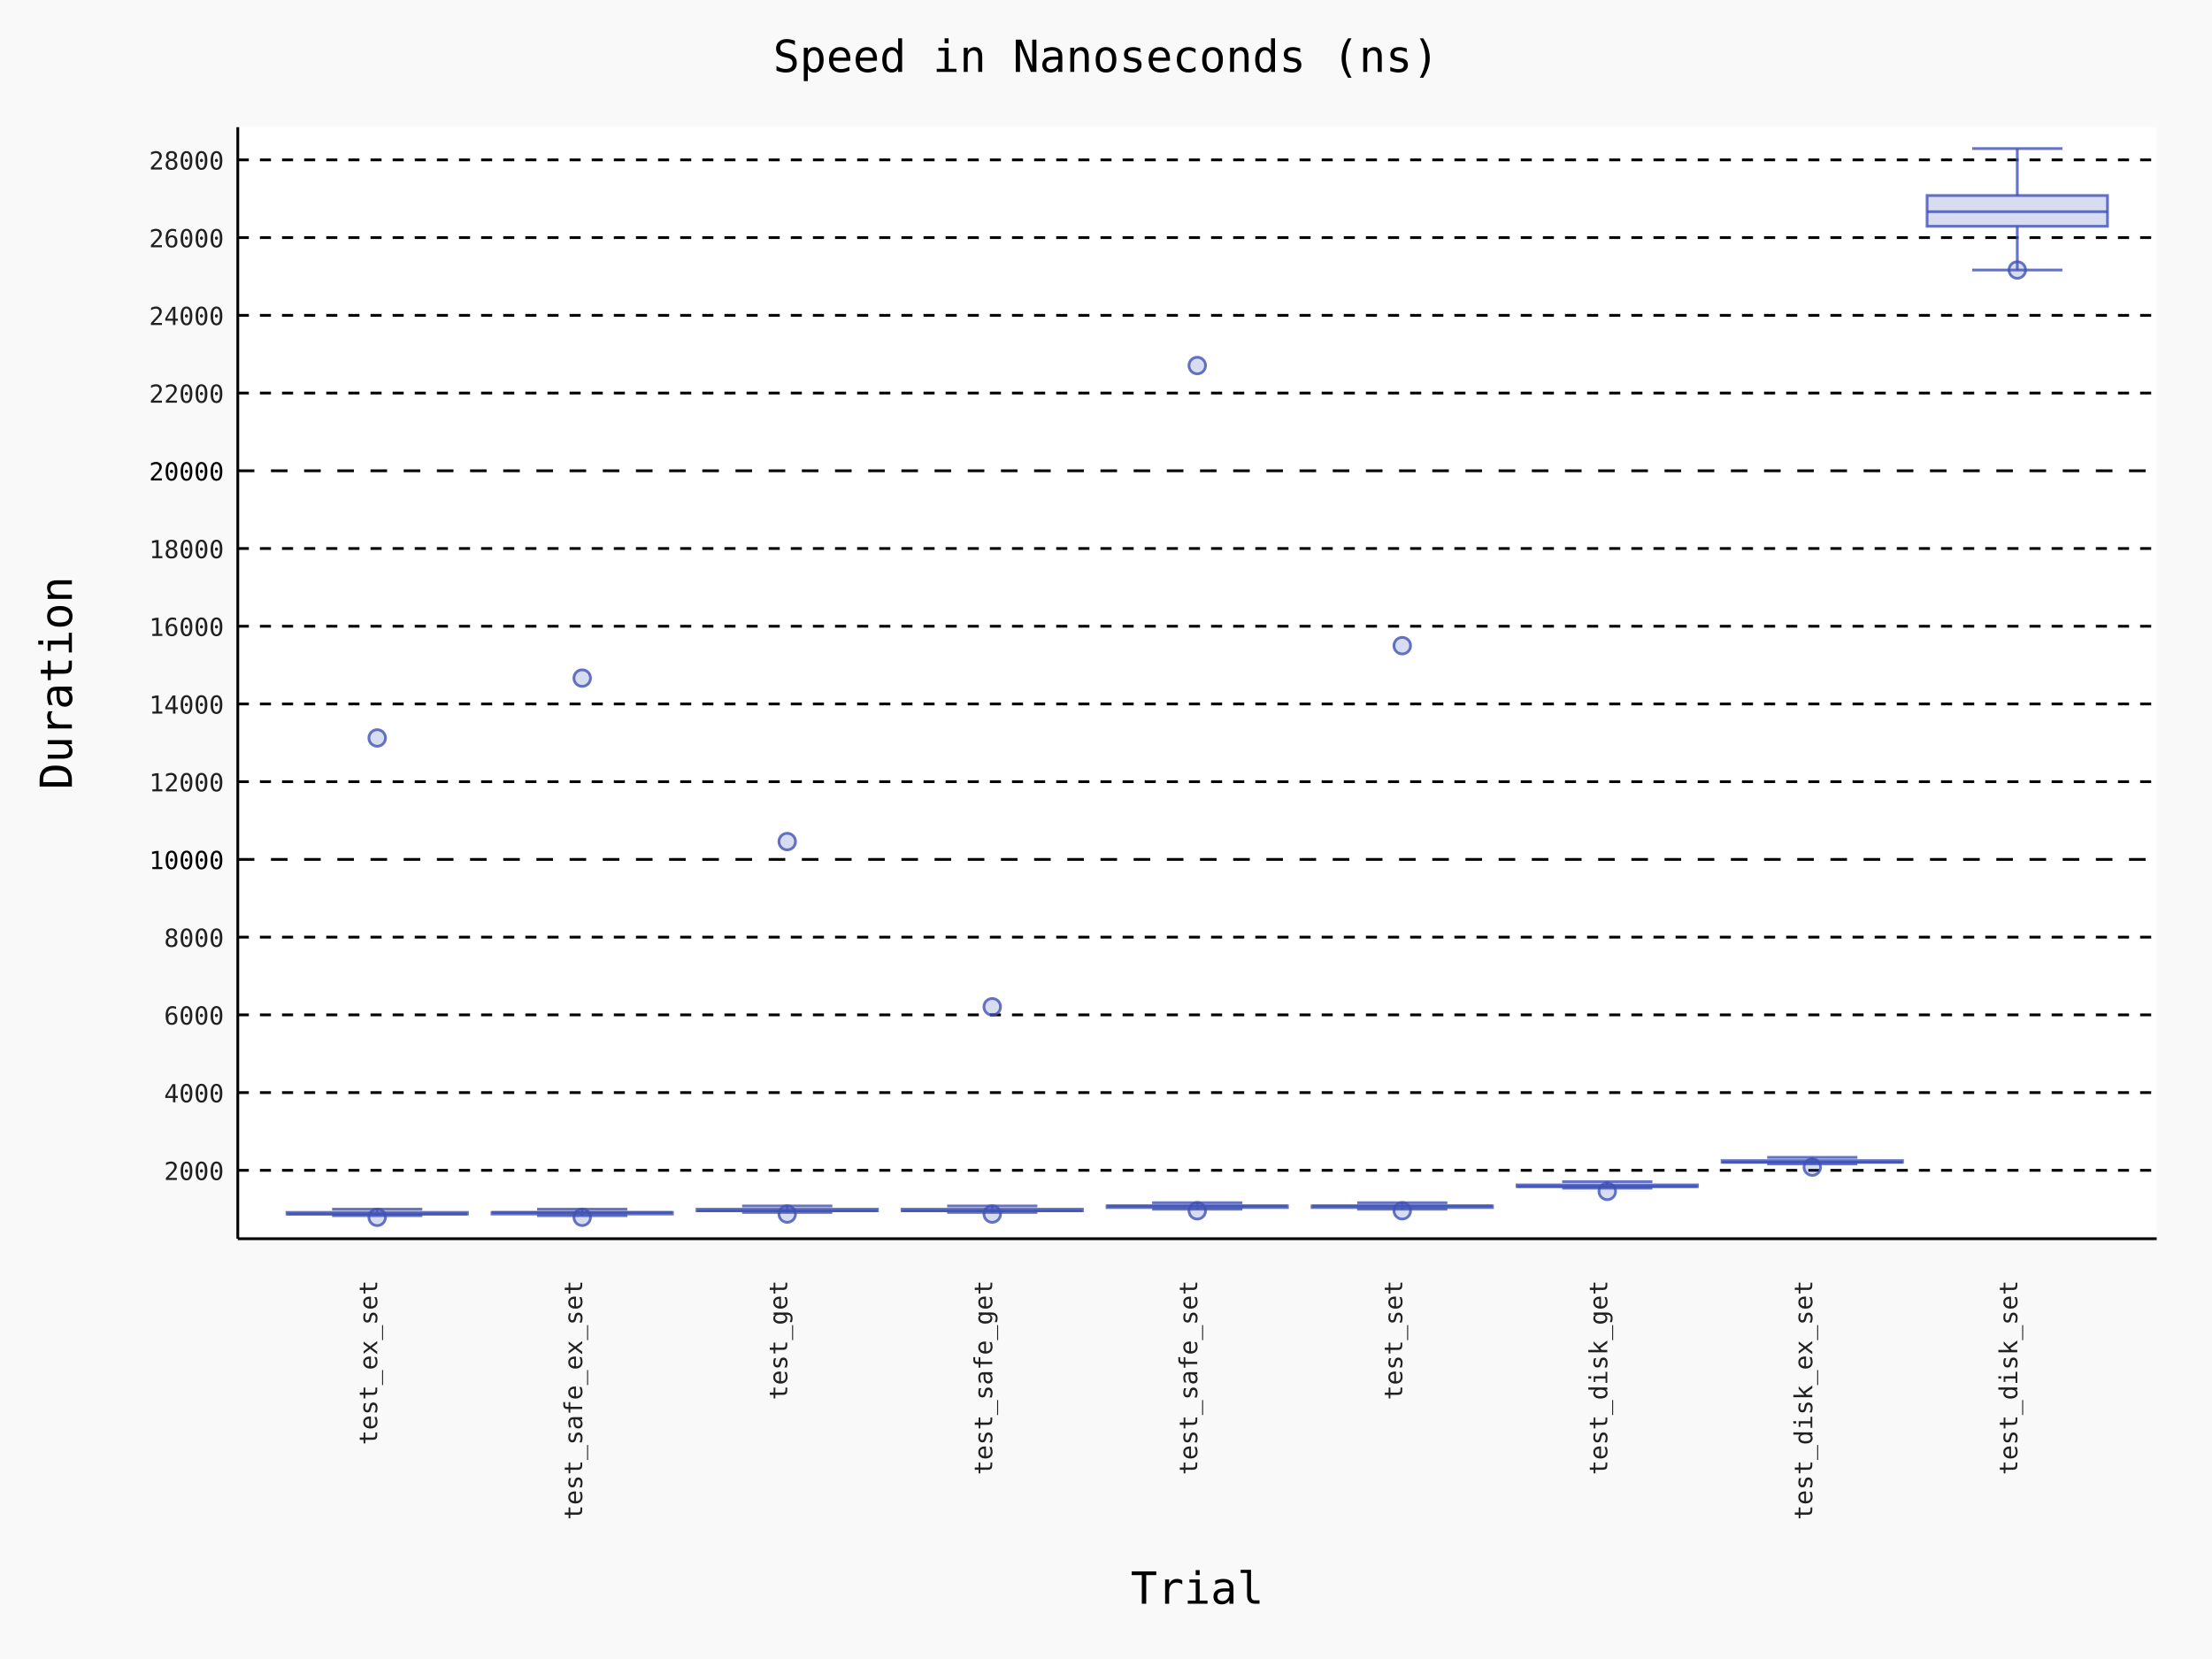
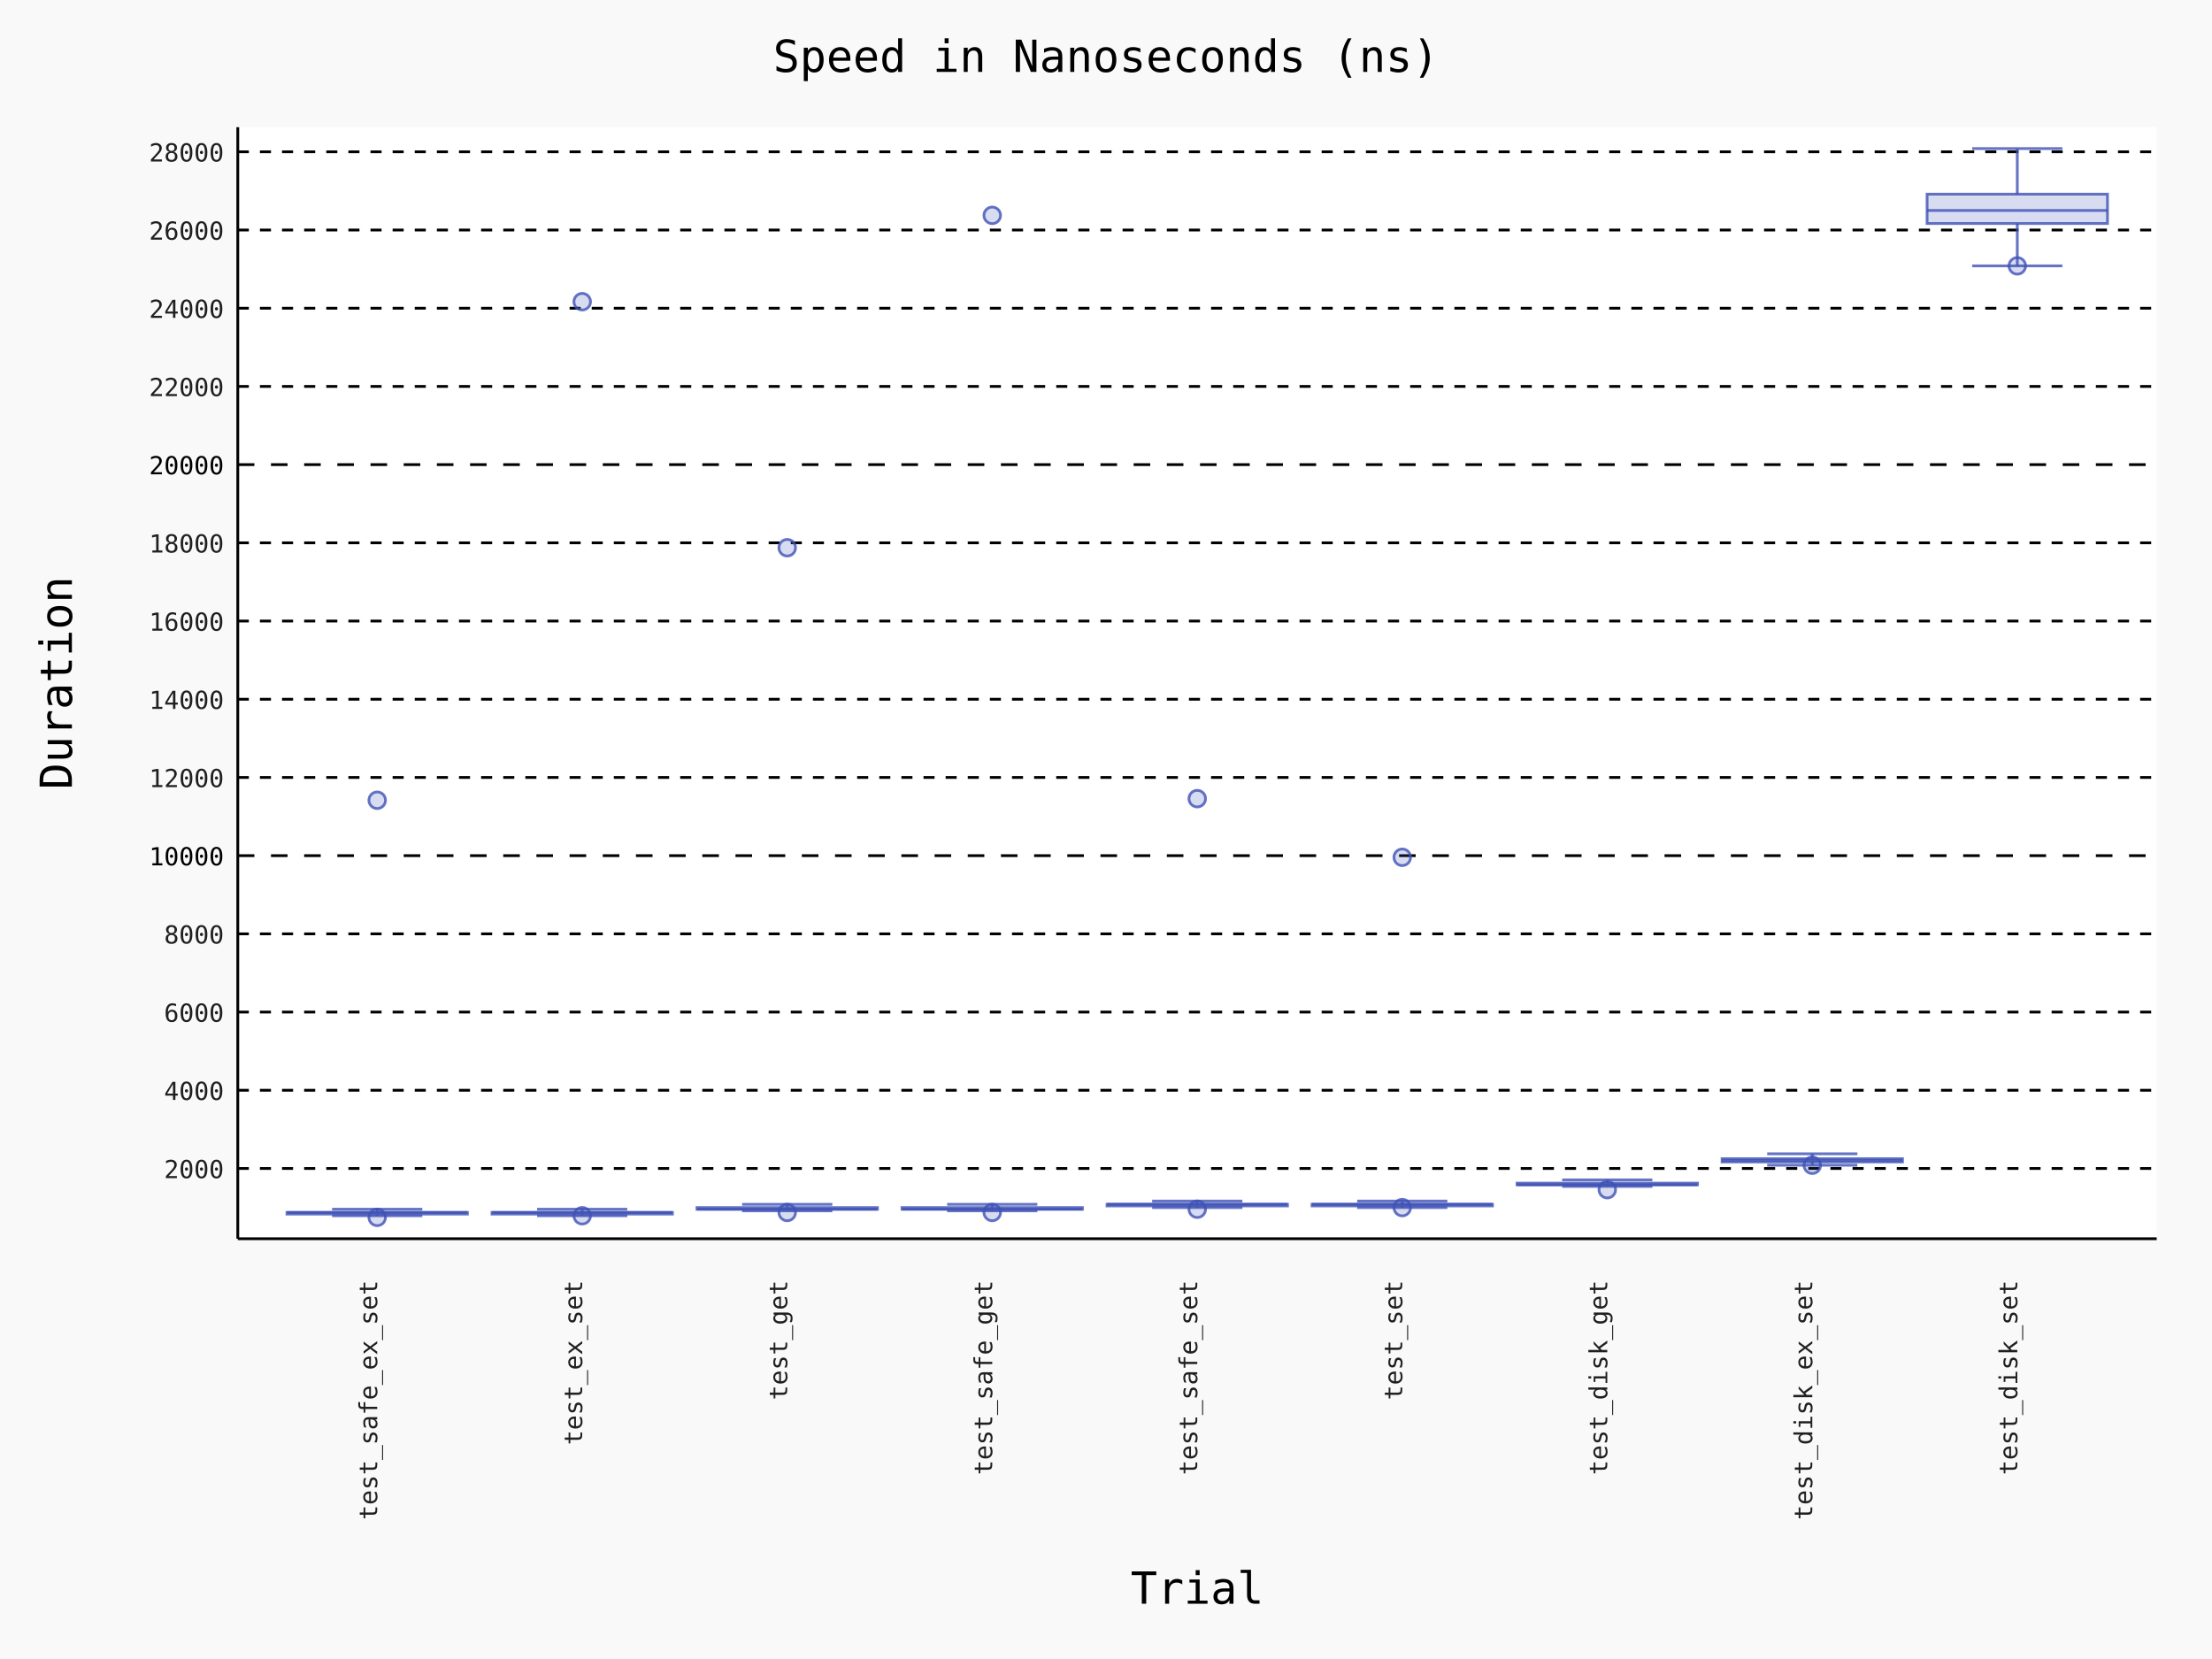
- <svg xmlns="http://www.w3.org/2000/svg" id="chart-0facbbf8-ad86-4695-8840-07f242c97074" class="pygal-chart" viewBox="0 0 800 600">
+ <svg xmlns="http://www.w3.org/2000/svg" id="chart-573228d1-e732-42e7-8672-ab7436dc65d6" class="pygal-chart" viewBox="0 0 800 600">
  <defs>
-     <style type="text/css">#chart-0facbbf8-ad86-4695-8840-07f242c97074{-webkit-user-select:none;-webkit-font-smoothing:antialiased;font-family:Consolas,"Deja Vu Sans Mono","Bitstream Vera Sans Mono","Courier New",monospace}#chart-0facbbf8-ad86-4695-8840-07f242c97074 .title{font-family:Consolas,"Deja Vu Sans Mono","Bitstream Vera Sans Mono","Courier New",monospace;font-size:16px}#chart-0facbbf8-ad86-4695-8840-07f242c97074 .legends .legend text{font-family:Consolas,"Deja Vu Sans Mono","Bitstream Vera Sans Mono","Courier New",monospace;font-size:14px}#chart-0facbbf8-ad86-4695-8840-07f242c97074 .axis text{font-family:Consolas,"Deja Vu Sans Mono","Bitstream Vera Sans Mono","Courier New",monospace;font-size:10px}#chart-0facbbf8-ad86-4695-8840-07f242c97074 .axis text.major{font-family:Consolas,"Deja Vu Sans Mono","Bitstream Vera Sans Mono","Courier New",monospace;font-size:10px}#chart-0facbbf8-ad86-4695-8840-07f242c97074 .text-overlay text.value{font-family:Consolas,"Deja Vu Sans Mono","Bitstream Vera Sans Mono","Courier New",monospace;font-size:16px}#chart-0facbbf8-ad86-4695-8840-07f242c97074 .text-overlay text.label{font-family:Consolas,"Deja Vu Sans Mono","Bitstream Vera Sans Mono","Courier New",monospace;font-size:10px}#chart-0facbbf8-ad86-4695-8840-07f242c97074 .tooltip{font-family:Consolas,"Deja Vu Sans Mono","Bitstream Vera Sans Mono","Courier New",monospace;font-size:14px}#chart-0facbbf8-ad86-4695-8840-07f242c97074 text.no_data{font-family:Consolas,"Deja Vu Sans Mono","Bitstream Vera Sans Mono","Courier New",monospace;font-size:64px}
- #chart-0facbbf8-ad86-4695-8840-07f242c97074{background-color:rgba(249,249,249,1)}#chart-0facbbf8-ad86-4695-8840-07f242c97074 path,#chart-0facbbf8-ad86-4695-8840-07f242c97074 line,#chart-0facbbf8-ad86-4695-8840-07f242c97074 rect,#chart-0facbbf8-ad86-4695-8840-07f242c97074 circle{-webkit-transition:150ms;-moz-transition:150ms;transition:150ms}#chart-0facbbf8-ad86-4695-8840-07f242c97074 .graph &gt; .background{fill:rgba(249,249,249,1)}#chart-0facbbf8-ad86-4695-8840-07f242c97074 .plot &gt; .background{fill:rgba(255,255,255,1)}#chart-0facbbf8-ad86-4695-8840-07f242c97074 .graph{fill:rgba(0,0,0,.87)}#chart-0facbbf8-ad86-4695-8840-07f242c97074 text.no_data{fill:rgba(0,0,0,1)}#chart-0facbbf8-ad86-4695-8840-07f242c97074 .title{fill:rgba(0,0,0,1)}#chart-0facbbf8-ad86-4695-8840-07f242c97074 .legends .legend text{fill:rgba(0,0,0,.87)}#chart-0facbbf8-ad86-4695-8840-07f242c97074 .legends .legend:hover text{fill:rgba(0,0,0,1)}#chart-0facbbf8-ad86-4695-8840-07f242c97074 .axis .line{stroke:rgba(0,0,0,1)}#chart-0facbbf8-ad86-4695-8840-07f242c97074 .axis .guide.line{stroke:rgba(0,0,0,.54)}#chart-0facbbf8-ad86-4695-8840-07f242c97074 .axis .major.line{stroke:rgba(0,0,0,.87)}#chart-0facbbf8-ad86-4695-8840-07f242c97074 .axis text.major{fill:rgba(0,0,0,1)}#chart-0facbbf8-ad86-4695-8840-07f242c97074 .axis.y .guides:hover .guide.line,#chart-0facbbf8-ad86-4695-8840-07f242c97074 .line-graph .axis.x .guides:hover .guide.line,#chart-0facbbf8-ad86-4695-8840-07f242c97074 .stackedline-graph .axis.x .guides:hover .guide.line,#chart-0facbbf8-ad86-4695-8840-07f242c97074 .xy-graph .axis.x .guides:hover .guide.line{stroke:rgba(0,0,0,1)}#chart-0facbbf8-ad86-4695-8840-07f242c97074 .axis .guides:hover text{fill:rgba(0,0,0,1)}#chart-0facbbf8-ad86-4695-8840-07f242c97074 .reactive{fill-opacity:.7;stroke-opacity:.8;stroke-width:1}#chart-0facbbf8-ad86-4695-8840-07f242c97074 .ci{stroke:rgba(0,0,0,.87)}#chart-0facbbf8-ad86-4695-8840-07f242c97074 .reactive.active,#chart-0facbbf8-ad86-4695-8840-07f242c97074 .active .reactive{fill-opacity:.8;stroke-opacity:.9;stroke-width:4}#chart-0facbbf8-ad86-4695-8840-07f242c97074 .ci .reactive.active{stroke-width:1.5}#chart-0facbbf8-ad86-4695-8840-07f242c97074 .series text{fill:rgba(0,0,0,1)}#chart-0facbbf8-ad86-4695-8840-07f242c97074 .tooltip rect{fill:rgba(255,255,255,1);stroke:rgba(0,0,0,1);-webkit-transition:opacity 150ms;-moz-transition:opacity 150ms;transition:opacity 150ms}#chart-0facbbf8-ad86-4695-8840-07f242c97074 .tooltip .label{fill:rgba(0,0,0,.87)}#chart-0facbbf8-ad86-4695-8840-07f242c97074 .tooltip .label{fill:rgba(0,0,0,.87)}#chart-0facbbf8-ad86-4695-8840-07f242c97074 .tooltip .legend{font-size:.8em;fill:rgba(0,0,0,.54)}#chart-0facbbf8-ad86-4695-8840-07f242c97074 .tooltip .x_label{font-size:.6em;fill:rgba(0,0,0,1)}#chart-0facbbf8-ad86-4695-8840-07f242c97074 .tooltip .xlink{font-size:.5em;text-decoration:underline}#chart-0facbbf8-ad86-4695-8840-07f242c97074 .tooltip .value{font-size:1.5em}#chart-0facbbf8-ad86-4695-8840-07f242c97074 .bound{font-size:.5em}#chart-0facbbf8-ad86-4695-8840-07f242c97074 .max-value{font-size:.75em;fill:rgba(0,0,0,.54)}#chart-0facbbf8-ad86-4695-8840-07f242c97074 .map-element{fill:rgba(255,255,255,1);stroke:rgba(0,0,0,.54) !important}#chart-0facbbf8-ad86-4695-8840-07f242c97074 .map-element .reactive{fill-opacity:inherit;stroke-opacity:inherit}#chart-0facbbf8-ad86-4695-8840-07f242c97074 .color-0,#chart-0facbbf8-ad86-4695-8840-07f242c97074 .color-0 a:visited{stroke:#3F51B5;fill:#3F51B5}#chart-0facbbf8-ad86-4695-8840-07f242c97074 .color-1,#chart-0facbbf8-ad86-4695-8840-07f242c97074 .color-1 a:visited{stroke:#3F51B5;fill:#3F51B5}#chart-0facbbf8-ad86-4695-8840-07f242c97074 .color-2,#chart-0facbbf8-ad86-4695-8840-07f242c97074 .color-2 a:visited{stroke:#3F51B5;fill:#3F51B5}#chart-0facbbf8-ad86-4695-8840-07f242c97074 .color-3,#chart-0facbbf8-ad86-4695-8840-07f242c97074 .color-3 a:visited{stroke:#3F51B5;fill:#3F51B5}#chart-0facbbf8-ad86-4695-8840-07f242c97074 .color-4,#chart-0facbbf8-ad86-4695-8840-07f242c97074 .color-4 a:visited{stroke:#3F51B5;fill:#3F51B5}#chart-0facbbf8-ad86-4695-8840-07f242c97074 .color-5,#chart-0facbbf8-ad86-4695-8840-07f242c97074 .color-5 a:visited{stroke:#3F51B5;fill:#3F51B5}#chart-0facbbf8-ad86-4695-8840-07f242c97074 .color-6,#chart-0facbbf8-ad86-4695-8840-07f242c97074 .color-6 a:visited{stroke:#3F51B5;fill:#3F51B5}#chart-0facbbf8-ad86-4695-8840-07f242c97074 .color-7,#chart-0facbbf8-ad86-4695-8840-07f242c97074 .color-7 a:visited{stroke:#3F51B5;fill:#3F51B5}#chart-0facbbf8-ad86-4695-8840-07f242c97074 .color-8,#chart-0facbbf8-ad86-4695-8840-07f242c97074 .color-8 a:visited{stroke:#3F51B5;fill:#3F51B5}#chart-0facbbf8-ad86-4695-8840-07f242c97074 .text-overlay .color-0 text{fill:black}#chart-0facbbf8-ad86-4695-8840-07f242c97074 .text-overlay .color-1 text{fill:black}#chart-0facbbf8-ad86-4695-8840-07f242c97074 .text-overlay .color-2 text{fill:black}#chart-0facbbf8-ad86-4695-8840-07f242c97074 .text-overlay .color-3 text{fill:black}#chart-0facbbf8-ad86-4695-8840-07f242c97074 .text-overlay .color-4 text{fill:black}#chart-0facbbf8-ad86-4695-8840-07f242c97074 .text-overlay .color-5 text{fill:black}#chart-0facbbf8-ad86-4695-8840-07f242c97074 .text-overlay .color-6 text{fill:black}#chart-0facbbf8-ad86-4695-8840-07f242c97074 .text-overlay .color-7 text{fill:black}#chart-0facbbf8-ad86-4695-8840-07f242c97074 .text-overlay .color-8 text{fill:black}
- #chart-0facbbf8-ad86-4695-8840-07f242c97074 text.no_data{text-anchor:middle}#chart-0facbbf8-ad86-4695-8840-07f242c97074 .guide.line{fill:none}#chart-0facbbf8-ad86-4695-8840-07f242c97074 .centered{text-anchor:middle}#chart-0facbbf8-ad86-4695-8840-07f242c97074 .title{text-anchor:middle}#chart-0facbbf8-ad86-4695-8840-07f242c97074 .legends .legend text{fill-opacity:1}#chart-0facbbf8-ad86-4695-8840-07f242c97074 .axis.x text{text-anchor:middle}#chart-0facbbf8-ad86-4695-8840-07f242c97074 .axis.x:not(.web) text[transform]{text-anchor:start}#chart-0facbbf8-ad86-4695-8840-07f242c97074 .axis.x:not(.web) text[transform].backwards{text-anchor:end}#chart-0facbbf8-ad86-4695-8840-07f242c97074 .axis.y text{text-anchor:end}#chart-0facbbf8-ad86-4695-8840-07f242c97074 .axis.y text[transform].backwards{text-anchor:start}#chart-0facbbf8-ad86-4695-8840-07f242c97074 .axis.y2 text{text-anchor:start}#chart-0facbbf8-ad86-4695-8840-07f242c97074 .axis.y2 text[transform].backwards{text-anchor:end}#chart-0facbbf8-ad86-4695-8840-07f242c97074 .axis .guide.line{stroke-dasharray:4,4;stroke:black}#chart-0facbbf8-ad86-4695-8840-07f242c97074 .axis .major.guide.line{stroke-dasharray:6,6;stroke:black}#chart-0facbbf8-ad86-4695-8840-07f242c97074 .horizontal .axis.y .guide.line,#chart-0facbbf8-ad86-4695-8840-07f242c97074 .horizontal .axis.y2 .guide.line,#chart-0facbbf8-ad86-4695-8840-07f242c97074 .vertical .axis.x .guide.line{opacity:0}#chart-0facbbf8-ad86-4695-8840-07f242c97074 .horizontal .axis.always_show .guide.line,#chart-0facbbf8-ad86-4695-8840-07f242c97074 .vertical .axis.always_show .guide.line{opacity:1 !important}#chart-0facbbf8-ad86-4695-8840-07f242c97074 .axis.y .guides:hover .guide.line,#chart-0facbbf8-ad86-4695-8840-07f242c97074 .axis.y2 .guides:hover .guide.line,#chart-0facbbf8-ad86-4695-8840-07f242c97074 .axis.x .guides:hover .guide.line{opacity:1}#chart-0facbbf8-ad86-4695-8840-07f242c97074 .axis .guides:hover text{opacity:1}#chart-0facbbf8-ad86-4695-8840-07f242c97074 .nofill{fill:none}#chart-0facbbf8-ad86-4695-8840-07f242c97074 .subtle-fill{fill-opacity:.2}#chart-0facbbf8-ad86-4695-8840-07f242c97074 .dot{stroke-width:1px;fill-opacity:1;stroke-opacity:1}#chart-0facbbf8-ad86-4695-8840-07f242c97074 .dot.active{stroke-width:5px}#chart-0facbbf8-ad86-4695-8840-07f242c97074 .dot.negative{fill:transparent}#chart-0facbbf8-ad86-4695-8840-07f242c97074 text,#chart-0facbbf8-ad86-4695-8840-07f242c97074 tspan{stroke:none !important}#chart-0facbbf8-ad86-4695-8840-07f242c97074 .series text.active{opacity:1}#chart-0facbbf8-ad86-4695-8840-07f242c97074 .tooltip rect{fill-opacity:.95;stroke-width:.5}#chart-0facbbf8-ad86-4695-8840-07f242c97074 .tooltip text{fill-opacity:1}#chart-0facbbf8-ad86-4695-8840-07f242c97074 .showable{visibility:hidden}#chart-0facbbf8-ad86-4695-8840-07f242c97074 .showable.shown{visibility:visible}#chart-0facbbf8-ad86-4695-8840-07f242c97074 .gauge-background{fill:rgba(229,229,229,1);stroke:none}#chart-0facbbf8-ad86-4695-8840-07f242c97074 .bg-lines{stroke:rgba(249,249,249,1);stroke-width:2px}
+     <style type="text/css">#chart-573228d1-e732-42e7-8672-ab7436dc65d6{-webkit-user-select:none;-webkit-font-smoothing:antialiased;font-family:Consolas,"Deja Vu Sans Mono","Bitstream Vera Sans Mono","Courier New",monospace}#chart-573228d1-e732-42e7-8672-ab7436dc65d6 .title{font-family:Consolas,"Deja Vu Sans Mono","Bitstream Vera Sans Mono","Courier New",monospace;font-size:16px}#chart-573228d1-e732-42e7-8672-ab7436dc65d6 .legends .legend text{font-family:Consolas,"Deja Vu Sans Mono","Bitstream Vera Sans Mono","Courier New",monospace;font-size:14px}#chart-573228d1-e732-42e7-8672-ab7436dc65d6 .axis text{font-family:Consolas,"Deja Vu Sans Mono","Bitstream Vera Sans Mono","Courier New",monospace;font-size:10px}#chart-573228d1-e732-42e7-8672-ab7436dc65d6 .axis text.major{font-family:Consolas,"Deja Vu Sans Mono","Bitstream Vera Sans Mono","Courier New",monospace;font-size:10px}#chart-573228d1-e732-42e7-8672-ab7436dc65d6 .text-overlay text.value{font-family:Consolas,"Deja Vu Sans Mono","Bitstream Vera Sans Mono","Courier New",monospace;font-size:16px}#chart-573228d1-e732-42e7-8672-ab7436dc65d6 .text-overlay text.label{font-family:Consolas,"Deja Vu Sans Mono","Bitstream Vera Sans Mono","Courier New",monospace;font-size:10px}#chart-573228d1-e732-42e7-8672-ab7436dc65d6 .tooltip{font-family:Consolas,"Deja Vu Sans Mono","Bitstream Vera Sans Mono","Courier New",monospace;font-size:14px}#chart-573228d1-e732-42e7-8672-ab7436dc65d6 text.no_data{font-family:Consolas,"Deja Vu Sans Mono","Bitstream Vera Sans Mono","Courier New",monospace;font-size:64px}
+ #chart-573228d1-e732-42e7-8672-ab7436dc65d6{background-color:rgba(249,249,249,1)}#chart-573228d1-e732-42e7-8672-ab7436dc65d6 path,#chart-573228d1-e732-42e7-8672-ab7436dc65d6 line,#chart-573228d1-e732-42e7-8672-ab7436dc65d6 rect,#chart-573228d1-e732-42e7-8672-ab7436dc65d6 circle{-webkit-transition:150ms;-moz-transition:150ms;transition:150ms}#chart-573228d1-e732-42e7-8672-ab7436dc65d6 .graph &gt; .background{fill:rgba(249,249,249,1)}#chart-573228d1-e732-42e7-8672-ab7436dc65d6 .plot &gt; .background{fill:rgba(255,255,255,1)}#chart-573228d1-e732-42e7-8672-ab7436dc65d6 .graph{fill:rgba(0,0,0,.87)}#chart-573228d1-e732-42e7-8672-ab7436dc65d6 text.no_data{fill:rgba(0,0,0,1)}#chart-573228d1-e732-42e7-8672-ab7436dc65d6 .title{fill:rgba(0,0,0,1)}#chart-573228d1-e732-42e7-8672-ab7436dc65d6 .legends .legend text{fill:rgba(0,0,0,.87)}#chart-573228d1-e732-42e7-8672-ab7436dc65d6 .legends .legend:hover text{fill:rgba(0,0,0,1)}#chart-573228d1-e732-42e7-8672-ab7436dc65d6 .axis .line{stroke:rgba(0,0,0,1)}#chart-573228d1-e732-42e7-8672-ab7436dc65d6 .axis .guide.line{stroke:rgba(0,0,0,.54)}#chart-573228d1-e732-42e7-8672-ab7436dc65d6 .axis .major.line{stroke:rgba(0,0,0,.87)}#chart-573228d1-e732-42e7-8672-ab7436dc65d6 .axis text.major{fill:rgba(0,0,0,1)}#chart-573228d1-e732-42e7-8672-ab7436dc65d6 .axis.y .guides:hover .guide.line,#chart-573228d1-e732-42e7-8672-ab7436dc65d6 .line-graph .axis.x .guides:hover .guide.line,#chart-573228d1-e732-42e7-8672-ab7436dc65d6 .stackedline-graph .axis.x .guides:hover .guide.line,#chart-573228d1-e732-42e7-8672-ab7436dc65d6 .xy-graph .axis.x .guides:hover .guide.line{stroke:rgba(0,0,0,1)}#chart-573228d1-e732-42e7-8672-ab7436dc65d6 .axis .guides:hover text{fill:rgba(0,0,0,1)}#chart-573228d1-e732-42e7-8672-ab7436dc65d6 .reactive{fill-opacity:.7;stroke-opacity:.8;stroke-width:1}#chart-573228d1-e732-42e7-8672-ab7436dc65d6 .ci{stroke:rgba(0,0,0,.87)}#chart-573228d1-e732-42e7-8672-ab7436dc65d6 .reactive.active,#chart-573228d1-e732-42e7-8672-ab7436dc65d6 .active .reactive{fill-opacity:.8;stroke-opacity:.9;stroke-width:4}#chart-573228d1-e732-42e7-8672-ab7436dc65d6 .ci .reactive.active{stroke-width:1.5}#chart-573228d1-e732-42e7-8672-ab7436dc65d6 .series text{fill:rgba(0,0,0,1)}#chart-573228d1-e732-42e7-8672-ab7436dc65d6 .tooltip rect{fill:rgba(255,255,255,1);stroke:rgba(0,0,0,1);-webkit-transition:opacity 150ms;-moz-transition:opacity 150ms;transition:opacity 150ms}#chart-573228d1-e732-42e7-8672-ab7436dc65d6 .tooltip .label{fill:rgba(0,0,0,.87)}#chart-573228d1-e732-42e7-8672-ab7436dc65d6 .tooltip .label{fill:rgba(0,0,0,.87)}#chart-573228d1-e732-42e7-8672-ab7436dc65d6 .tooltip .legend{font-size:.8em;fill:rgba(0,0,0,.54)}#chart-573228d1-e732-42e7-8672-ab7436dc65d6 .tooltip .x_label{font-size:.6em;fill:rgba(0,0,0,1)}#chart-573228d1-e732-42e7-8672-ab7436dc65d6 .tooltip .xlink{font-size:.5em;text-decoration:underline}#chart-573228d1-e732-42e7-8672-ab7436dc65d6 .tooltip .value{font-size:1.5em}#chart-573228d1-e732-42e7-8672-ab7436dc65d6 .bound{font-size:.5em}#chart-573228d1-e732-42e7-8672-ab7436dc65d6 .max-value{font-size:.75em;fill:rgba(0,0,0,.54)}#chart-573228d1-e732-42e7-8672-ab7436dc65d6 .map-element{fill:rgba(255,255,255,1);stroke:rgba(0,0,0,.54) !important}#chart-573228d1-e732-42e7-8672-ab7436dc65d6 .map-element .reactive{fill-opacity:inherit;stroke-opacity:inherit}#chart-573228d1-e732-42e7-8672-ab7436dc65d6 .color-0,#chart-573228d1-e732-42e7-8672-ab7436dc65d6 .color-0 a:visited{stroke:#3F51B5;fill:#3F51B5}#chart-573228d1-e732-42e7-8672-ab7436dc65d6 .color-1,#chart-573228d1-e732-42e7-8672-ab7436dc65d6 .color-1 a:visited{stroke:#3F51B5;fill:#3F51B5}#chart-573228d1-e732-42e7-8672-ab7436dc65d6 .color-2,#chart-573228d1-e732-42e7-8672-ab7436dc65d6 .color-2 a:visited{stroke:#3F51B5;fill:#3F51B5}#chart-573228d1-e732-42e7-8672-ab7436dc65d6 .color-3,#chart-573228d1-e732-42e7-8672-ab7436dc65d6 .color-3 a:visited{stroke:#3F51B5;fill:#3F51B5}#chart-573228d1-e732-42e7-8672-ab7436dc65d6 .color-4,#chart-573228d1-e732-42e7-8672-ab7436dc65d6 .color-4 a:visited{stroke:#3F51B5;fill:#3F51B5}#chart-573228d1-e732-42e7-8672-ab7436dc65d6 .color-5,#chart-573228d1-e732-42e7-8672-ab7436dc65d6 .color-5 a:visited{stroke:#3F51B5;fill:#3F51B5}#chart-573228d1-e732-42e7-8672-ab7436dc65d6 .color-6,#chart-573228d1-e732-42e7-8672-ab7436dc65d6 .color-6 a:visited{stroke:#3F51B5;fill:#3F51B5}#chart-573228d1-e732-42e7-8672-ab7436dc65d6 .color-7,#chart-573228d1-e732-42e7-8672-ab7436dc65d6 .color-7 a:visited{stroke:#3F51B5;fill:#3F51B5}#chart-573228d1-e732-42e7-8672-ab7436dc65d6 .color-8,#chart-573228d1-e732-42e7-8672-ab7436dc65d6 .color-8 a:visited{stroke:#3F51B5;fill:#3F51B5}#chart-573228d1-e732-42e7-8672-ab7436dc65d6 .text-overlay .color-0 text{fill:black}#chart-573228d1-e732-42e7-8672-ab7436dc65d6 .text-overlay .color-1 text{fill:black}#chart-573228d1-e732-42e7-8672-ab7436dc65d6 .text-overlay .color-2 text{fill:black}#chart-573228d1-e732-42e7-8672-ab7436dc65d6 .text-overlay .color-3 text{fill:black}#chart-573228d1-e732-42e7-8672-ab7436dc65d6 .text-overlay .color-4 text{fill:black}#chart-573228d1-e732-42e7-8672-ab7436dc65d6 .text-overlay .color-5 text{fill:black}#chart-573228d1-e732-42e7-8672-ab7436dc65d6 .text-overlay .color-6 text{fill:black}#chart-573228d1-e732-42e7-8672-ab7436dc65d6 .text-overlay .color-7 text{fill:black}#chart-573228d1-e732-42e7-8672-ab7436dc65d6 .text-overlay .color-8 text{fill:black}
+ #chart-573228d1-e732-42e7-8672-ab7436dc65d6 text.no_data{text-anchor:middle}#chart-573228d1-e732-42e7-8672-ab7436dc65d6 .guide.line{fill:none}#chart-573228d1-e732-42e7-8672-ab7436dc65d6 .centered{text-anchor:middle}#chart-573228d1-e732-42e7-8672-ab7436dc65d6 .title{text-anchor:middle}#chart-573228d1-e732-42e7-8672-ab7436dc65d6 .legends .legend text{fill-opacity:1}#chart-573228d1-e732-42e7-8672-ab7436dc65d6 .axis.x text{text-anchor:middle}#chart-573228d1-e732-42e7-8672-ab7436dc65d6 .axis.x:not(.web) text[transform]{text-anchor:start}#chart-573228d1-e732-42e7-8672-ab7436dc65d6 .axis.x:not(.web) text[transform].backwards{text-anchor:end}#chart-573228d1-e732-42e7-8672-ab7436dc65d6 .axis.y text{text-anchor:end}#chart-573228d1-e732-42e7-8672-ab7436dc65d6 .axis.y text[transform].backwards{text-anchor:start}#chart-573228d1-e732-42e7-8672-ab7436dc65d6 .axis.y2 text{text-anchor:start}#chart-573228d1-e732-42e7-8672-ab7436dc65d6 .axis.y2 text[transform].backwards{text-anchor:end}#chart-573228d1-e732-42e7-8672-ab7436dc65d6 .axis .guide.line{stroke-dasharray:4,4;stroke:black}#chart-573228d1-e732-42e7-8672-ab7436dc65d6 .axis .major.guide.line{stroke-dasharray:6,6;stroke:black}#chart-573228d1-e732-42e7-8672-ab7436dc65d6 .horizontal .axis.y .guide.line,#chart-573228d1-e732-42e7-8672-ab7436dc65d6 .horizontal .axis.y2 .guide.line,#chart-573228d1-e732-42e7-8672-ab7436dc65d6 .vertical .axis.x .guide.line{opacity:0}#chart-573228d1-e732-42e7-8672-ab7436dc65d6 .horizontal .axis.always_show .guide.line,#chart-573228d1-e732-42e7-8672-ab7436dc65d6 .vertical .axis.always_show .guide.line{opacity:1 !important}#chart-573228d1-e732-42e7-8672-ab7436dc65d6 .axis.y .guides:hover .guide.line,#chart-573228d1-e732-42e7-8672-ab7436dc65d6 .axis.y2 .guides:hover .guide.line,#chart-573228d1-e732-42e7-8672-ab7436dc65d6 .axis.x .guides:hover .guide.line{opacity:1}#chart-573228d1-e732-42e7-8672-ab7436dc65d6 .axis .guides:hover text{opacity:1}#chart-573228d1-e732-42e7-8672-ab7436dc65d6 .nofill{fill:none}#chart-573228d1-e732-42e7-8672-ab7436dc65d6 .subtle-fill{fill-opacity:.2}#chart-573228d1-e732-42e7-8672-ab7436dc65d6 .dot{stroke-width:1px;fill-opacity:1;stroke-opacity:1}#chart-573228d1-e732-42e7-8672-ab7436dc65d6 .dot.active{stroke-width:5px}#chart-573228d1-e732-42e7-8672-ab7436dc65d6 .dot.negative{fill:transparent}#chart-573228d1-e732-42e7-8672-ab7436dc65d6 text,#chart-573228d1-e732-42e7-8672-ab7436dc65d6 tspan{stroke:none !important}#chart-573228d1-e732-42e7-8672-ab7436dc65d6 .series text.active{opacity:1}#chart-573228d1-e732-42e7-8672-ab7436dc65d6 .tooltip rect{fill-opacity:.95;stroke-width:.5}#chart-573228d1-e732-42e7-8672-ab7436dc65d6 .tooltip text{fill-opacity:1}#chart-573228d1-e732-42e7-8672-ab7436dc65d6 .showable{visibility:hidden}#chart-573228d1-e732-42e7-8672-ab7436dc65d6 .showable.shown{visibility:visible}#chart-573228d1-e732-42e7-8672-ab7436dc65d6 .gauge-background{fill:rgba(229,229,229,1);stroke:none}#chart-573228d1-e732-42e7-8672-ab7436dc65d6 .bg-lines{stroke:rgba(249,249,249,1);stroke-width:2px}
.tooltip .value{font-size:1em !important}.axis text{font-size:9px !important}</style>
  </defs>
  <g class="graph custombox-graph vertical">
    <rect x="0" y="0" width="800" height="600" class="background" />
    <g transform="translate(86, 46)" class="plot">
      <rect x="0" y="0" width="694.0" height="402.0" class="background" />
      <g class="axis y always_show">
        <path d="M0 402 h694" class="line" />
        <g class="guides">
-           <path d="M0 377.262 h694" class="guide line" />
-           <text x="-5" y="380.762" class="">2000</text>
-         </g>
-         <g class="guides">
-           <path d="M0 349.151 h694" class="guide line" />
-           <text x="-5" y="352.651" class="">4000</text>
-         </g>
-         <g class="guides">
-           <path d="M0 321.04 h694" class="guide line" />
-           <text x="-5" y="324.54" class="">6000</text>
-         </g>
-         <g class="guides">
-           <path d="M0 292.93 h694" class="guide line" />
-           <text x="-5" y="296.43" class="">8000</text>
-         </g>
-         <g class="guides">
-           <path d="M0 264.819 h694" class="major guide line" />
-           <text x="-5" y="268.319" class="major">10000</text>
-         </g>
-         <g class="guides">
-           <path d="M0 236.708 h694" class="guide line" />
-           <text x="-5" y="240.208" class="">12000</text>
-         </g>
-         <g class="guides">
-           <path d="M0 208.597 h694" class="guide line" />
-           <text x="-5" y="212.097" class="">14000</text>
-         </g>
-         <g class="guides">
-           <path d="M0 180.486 h694" class="guide line" />
-           <text x="-5" y="183.986" class="">16000</text>
-         </g>
-         <g class="guides">
-           <path d="M0 152.375 h694" class="guide line" />
-           <text x="-5" y="155.875" class="">18000</text>
-         </g>
-         <g class="guides">
-           <path d="M0 124.264 h694" class="major guide line" />
-           <text x="-5" y="127.764" class="major">20000</text>
-         </g>
-         <g class="guides">
-           <path d="M0 96.153 h694" class="guide line" />
-           <text x="-5" y="99.653" class="">22000</text>
-         </g>
-         <g class="guides">
-           <path d="M0 68.043 h694" class="guide line" />
-           <text x="-5" y="71.543" class="">24000</text>
-         </g>
-         <g class="guides">
-           <path d="M0 39.932 h694" class="guide line" />
-           <text x="-5" y="43.432" class="">26000</text>
-         </g>
-         <g class="guides">
-           <path d="M0 11.821 h694" class="guide line" />
-           <text x="-5" y="15.321" class="">28000</text>
+           <path d="M0 376.592 h694" class="guide line" />
+           <text x="-5" y="380.092" class="">2000</text>
+         </g>
+         <g class="guides">
+           <path d="M0 348.308 h694" class="guide line" />
+           <text x="-5" y="351.808" class="">4000</text>
+         </g>
+         <g class="guides">
+           <path d="M0 320.025 h694" class="guide line" />
+           <text x="-5" y="323.525" class="">6000</text>
+         </g>
+         <g class="guides">
+           <path d="M0 291.741 h694" class="guide line" />
+           <text x="-5" y="295.241" class="">8000</text>
+         </g>
+         <g class="guides">
+           <path d="M0 263.457 h694" class="major guide line" />
+           <text x="-5" y="266.957" class="major">10000</text>
+         </g>
+         <g class="guides">
+           <path d="M0 235.174 h694" class="guide line" />
+           <text x="-5" y="238.674" class="">12000</text>
+         </g>
+         <g class="guides">
+           <path d="M0 206.89 h694" class="guide line" />
+           <text x="-5" y="210.39" class="">14000</text>
+         </g>
+         <g class="guides">
+           <path d="M0 178.606 h694" class="guide line" />
+           <text x="-5" y="182.106" class="">16000</text>
+         </g>
+         <g class="guides">
+           <path d="M0 150.323 h694" class="guide line" />
+           <text x="-5" y="153.823" class="">18000</text>
+         </g>
+         <g class="guides">
+           <path d="M0 122.039 h694" class="major guide line" />
+           <text x="-5" y="125.539" class="major">20000</text>
+         </g>
+         <g class="guides">
+           <path d="M0 93.755 h694" class="guide line" />
+           <text x="-5" y="97.255" class="">22000</text>
+         </g>
+         <g class="guides">
+           <path d="M0 65.472 h694" class="guide line" />
+           <text x="-5" y="68.972" class="">24000</text>
+         </g>
+         <g class="guides">
+           <path d="M0 37.188 h694" class="guide line" />
+           <text x="-5" y="40.688" class="">26000</text>
+         </g>
+         <g class="guides">
+           <path d="M0 8.905 h694" class="guide line" />
+           <text x="-5" y="12.405" class="">28000</text>
        </g>
      </g>
      <g class="axis x">
        <path d="M0 0 v402" class="line" />
        <g class="guides">
          <path d="M50.419 0 v402" class="guide line" />
-           <text x="50.419" y="417.0" class="backwards" transform="rotate(270 50.4188 417)">test_ex_set</text>
+           <text x="50.419" y="417.0" class="backwards" transform="rotate(270 50.4188 417)">test_safe_ex_set</text>
        </g>
        <g class="guides">
          <path d="M124.564 0 v402" class="guide line" />
-           <text x="124.564" y="417.0" class="backwards" transform="rotate(270 124.5641 417)">test_safe_ex_set</text>
+           <text x="124.564" y="417.0" class="backwards" transform="rotate(270 124.5641 417)">test_ex_set</text>
        </g>
        <g class="guides">
          <path d="M198.709 0 v402" class="guide line" />
          <text x="198.709" y="417.0" class="backwards" transform="rotate(270 198.7094 417)">test_get</text>
        </g>
        <g class="guides">
          <path d="M272.855 0 v402" class="guide line" />
          <text x="272.855" y="417.0" class="backwards" transform="rotate(270 272.8547 417)">test_safe_get</text>
        </g>
        <g class="guides">
          <path d="M347 0 v402" class="guide line" />
          <text x="347.0" y="417.0" class="backwards" transform="rotate(270 347 417)">test_safe_set</text>
        </g>
        <g class="guides">
          <path d="M421.145 0 v402" class="guide line" />
          <text x="421.145" y="417.0" class="backwards" transform="rotate(270 421.1453 417)">test_set</text>
        </g>
        <g class="guides">
          <path d="M495.291 0 v402" class="guide line" />
          <text x="495.291" y="417.0" class="backwards" transform="rotate(270 495.2906 417)">test_disk_get</text>
        </g>
        <g class="guides">
          <path d="M569.436 0 v402" class="guide line" />
          <text x="569.436" y="417.0" class="backwards" transform="rotate(270 569.4359 417)">test_disk_ex_set</text>
        </g>
        <g class="guides">
          <path d="M643.581 0 v402" class="guide line" />
          <text x="643.581" y="417.0" class="backwards" transform="rotate(270 643.5812 417)">test_disk_set</text>
        </g>
      </g>
      <g class="series serie-0 color-0">
        <g class="boxes">
          <g class="box">
-             <path stroke-width="3" d="M34.107 393.665 L66.731 393.665" class="reactive tooltip-trigger" />
-             <path stroke-width="3" d="M17.795 393.074 L83.043 393.074" class="reactive tooltip-trigger" />
-             <path stroke-width="3" d="M34.107 391.318 L66.731 391.318" class="reactive tooltip-trigger" />
-             <path stroke-width="2" d="M50.419 393.665 L50.419 393.075" class="reactive tooltip-trigger" />
-             <path stroke-width="2" d="M50.419 391.318 L50.419 392.484" class="reactive tooltip-trigger" />
-             <rect x="17.795" y="392.484" height="0.59" width="65.248" class="subtle-fill reactive tooltip-trigger" />
-             <circle cx="50.419" cy="394.255" r="3" class="subtle-fill reactive tooltip-trigger" />
-             <circle cx="50.419" cy="220.895" r="3" class="subtle-fill reactive tooltip-trigger" />
+             <path stroke-width="3" d="M34.107 393.689 L66.731 393.689" class="reactive tooltip-trigger" />
+             <path stroke-width="3" d="M17.795 392.502 L83.043 392.502" class="reactive tooltip-trigger" />
+             <path stroke-width="3" d="M34.107 391.328 L66.731 391.328" class="reactive tooltip-trigger" />
+             <path stroke-width="2" d="M50.419 393.689 L50.419 393.081" class="reactive tooltip-trigger" />
+             <path stroke-width="2" d="M50.419 391.328 L50.419 392.502" class="reactive tooltip-trigger" />
+             <rect x="17.795" y="392.502" height="0.58" width="65.248" class="subtle-fill reactive tooltip-trigger" />
+             <circle cx="50.419" cy="394.269" r="3" class="subtle-fill reactive tooltip-trigger" />
+             <circle cx="50.419" cy="243.418" r="3" class="subtle-fill reactive tooltip-trigger" />
          </g>
        </g>
      </g>
      <g class="series serie-1 color-1">
        <g class="boxes">
          <g class="box">
-             <path stroke-width="3" d="M108.252 393.665 L140.876 393.665" class="reactive tooltip-trigger" />
-             <path stroke-width="3" d="M91.94 392.498 L157.188 392.498" class="reactive tooltip-trigger" />
-             <path stroke-width="3" d="M108.252 391.318 L140.876 391.318" class="reactive tooltip-trigger" />
-             <path stroke-width="2" d="M124.564 393.665 L124.564 393.075" class="reactive tooltip-trigger" />
-             <path stroke-width="2" d="M124.564 391.318 L124.564 392.484" class="reactive tooltip-trigger" />
-             <rect x="91.94" y="392.484" height="0.59" width="65.248" class="subtle-fill reactive tooltip-trigger" />
-             <circle cx="124.564" cy="394.241" r="3" class="subtle-fill reactive tooltip-trigger" />
-             <circle cx="124.564" cy="199.236" r="3" class="subtle-fill reactive tooltip-trigger" />
+             <path stroke-width="3" d="M108.252 393.689 L140.876 393.689" class="reactive tooltip-trigger" />
+             <path stroke-width="3" d="M91.94 392.502 L157.188 392.502" class="reactive tooltip-trigger" />
+             <path stroke-width="3" d="M108.252 391.328 L140.876 391.328" class="reactive tooltip-trigger" />
+             <path stroke-width="2" d="M124.564 393.689 L124.564 393.081" class="reactive tooltip-trigger" />
+             <path stroke-width="2" d="M124.564 391.328 L124.564 392.502" class="reactive tooltip-trigger" />
+             <rect x="91.94" y="392.502" height="0.58" width="65.248" class="subtle-fill reactive tooltip-trigger" />
+             <circle cx="124.564" cy="393.689" r="3" class="subtle-fill reactive tooltip-trigger" />
+             <circle cx="124.564" cy="63.11" r="3" class="subtle-fill reactive tooltip-trigger" />
          </g>
        </g>
      </g>
      <g class="series serie-2 color-2">
        <g class="boxes">
          <g class="box">
-             <path stroke-width="3" d="M182.397 392.498 L215.021 392.498" class="reactive tooltip-trigger" />
-             <path stroke-width="3" d="M166.085 391.908 L231.333 391.908" class="reactive tooltip-trigger" />
-             <path stroke-width="3" d="M182.397 390.151 L215.021 390.151" class="reactive tooltip-trigger" />
-             <path stroke-width="2" d="M198.709 392.498 L198.709 391.908" class="reactive tooltip-trigger" />
-             <path stroke-width="2" d="M198.709 390.151 L198.709 391.318" class="reactive tooltip-trigger" />
-             <rect x="166.085" y="391.318" height="0.59" width="65.248" class="subtle-fill reactive tooltip-trigger" />
-             <circle cx="198.709" cy="393.075" r="3" class="subtle-fill reactive tooltip-trigger" />
-             <circle cx="198.709" cy="258.367" r="3" class="subtle-fill reactive tooltip-trigger" />
+             <path stroke-width="3" d="M182.397 391.922 L215.021 391.922" class="reactive tooltip-trigger" />
+             <path stroke-width="3" d="M166.085 391.328 L231.333 391.328" class="reactive tooltip-trigger" />
+             <path stroke-width="3" d="M182.397 389.56 L215.021 389.56" class="reactive tooltip-trigger" />
+             <path stroke-width="2" d="M198.709 391.922 L198.709 391.328" class="reactive tooltip-trigger" />
+             <path stroke-width="2" d="M198.709 389.56 L198.709 390.734" class="reactive tooltip-trigger" />
+             <rect x="166.085" y="390.734" height="0.594" width="65.248" class="subtle-fill reactive tooltip-trigger" />
+             <circle cx="198.709" cy="392.502" r="3" class="subtle-fill reactive tooltip-trigger" />
+             <circle cx="198.709" cy="152.091" r="3" class="subtle-fill reactive tooltip-trigger" />
          </g>
        </g>
      </g>
      <g class="series serie-3 color-3">
        <g class="boxes">
          <g class="box">
-             <path stroke-width="3" d="M256.543 392.498 L289.167 392.498" class="reactive tooltip-trigger" />
-             <path stroke-width="3" d="M240.231 391.908 L305.479 391.908" class="reactive tooltip-trigger" />
-             <path stroke-width="3" d="M256.543 390.151 L289.167 390.151" class="reactive tooltip-trigger" />
-             <path stroke-width="2" d="M272.855 392.498 L272.855 391.908" class="reactive tooltip-trigger" />
-             <path stroke-width="2" d="M272.855 390.151 L272.855 391.318" class="reactive tooltip-trigger" />
-             <rect x="240.231" y="391.318" height="0.59" width="65.248" class="subtle-fill reactive tooltip-trigger" />
-             <circle cx="272.855" cy="393.075" r="3" class="subtle-fill reactive tooltip-trigger" />
-             <circle cx="272.855" cy="318.117" r="3" class="subtle-fill reactive tooltip-trigger" />
+             <path stroke-width="3" d="M256.543 391.922 L289.167 391.922" class="reactive tooltip-trigger" />
+             <path stroke-width="3" d="M240.231 391.314 L305.479 391.314" class="reactive tooltip-trigger" />
+             <path stroke-width="3" d="M256.543 389.56 L289.167 389.56" class="reactive tooltip-trigger" />
+             <path stroke-width="2" d="M272.855 391.922 L272.855 391.328" class="reactive tooltip-trigger" />
+             <path stroke-width="2" d="M272.855 389.56 L272.855 390.734" class="reactive tooltip-trigger" />
+             <rect x="240.231" y="390.734" height="0.594" width="65.248" class="subtle-fill reactive tooltip-trigger" />
+             <circle cx="272.855" cy="392.502" r="3" class="subtle-fill reactive tooltip-trigger" />
+             <circle cx="272.855" cy="31.885" r="3" class="subtle-fill reactive tooltip-trigger" />
          </g>
        </g>
      </g>
      <g class="series serie-4 color-4">
        <g class="boxes">
          <g class="box">
-             <path stroke-width="3" d="M330.688 391.318 L363.312 391.318" class="reactive tooltip-trigger" />
-             <path stroke-width="3" d="M314.376 390.151 L379.624 390.151" class="reactive tooltip-trigger" />
-             <path stroke-width="3" d="M330.688 388.984 L363.312 388.984" class="reactive tooltip-trigger" />
-             <path stroke-width="2" d="M347 391.318 L347 390.727" class="reactive tooltip-trigger" />
-             <path stroke-width="2" d="M347 388.984 L347 390.137" class="reactive tooltip-trigger" />
-             <rect x="314.376" y="390.137" height="0.59" width="65.248" class="subtle-fill reactive tooltip-trigger" />
-             <circle cx="347.0" cy="391.894" r="3" class="subtle-fill reactive tooltip-trigger" />
-             <circle cx="347.0" cy="86.202" r="3" class="subtle-fill reactive tooltip-trigger" />
+             <path stroke-width="3" d="M330.688 390.734 L363.312 390.734" class="reactive tooltip-trigger" />
+             <path stroke-width="3" d="M314.376 389.56 L379.624 389.56" class="reactive tooltip-trigger" />
+             <path stroke-width="3" d="M330.688 388.386 L363.312 388.386" class="reactive tooltip-trigger" />
+             <path stroke-width="2" d="M347 390.734 L347 390.14" class="reactive tooltip-trigger" />
+             <path stroke-width="2" d="M347 388.386 L347 389.546" class="reactive tooltip-trigger" />
+             <rect x="314.376" y="389.546" height="0.594" width="65.248" class="subtle-fill reactive tooltip-trigger" />
+             <circle cx="347.0" cy="391.328" r="3" class="subtle-fill reactive tooltip-trigger" />
+             <circle cx="347.0" cy="242.839" r="3" class="subtle-fill reactive tooltip-trigger" />
          </g>
        </g>
      </g>
      <g class="series serie-5 color-5">
        <g class="boxes">
          <g class="box">
-             <path stroke-width="3" d="M404.833 391.318 L437.457 391.318" class="reactive tooltip-trigger" />
-             <path stroke-width="3" d="M388.521 390.151 L453.769 390.151" class="reactive tooltip-trigger" />
-             <path stroke-width="3" d="M404.833 388.984 L437.457 388.984" class="reactive tooltip-trigger" />
-             <path stroke-width="2" d="M421.145 391.318 L421.145 390.727" class="reactive tooltip-trigger" />
-             <path stroke-width="2" d="M421.145 388.984 L421.145 390.137" class="reactive tooltip-trigger" />
-             <rect x="388.521" y="390.137" height="0.59" width="65.248" class="subtle-fill reactive tooltip-trigger" />
-             <circle cx="421.145" cy="391.894" r="3" class="subtle-fill reactive tooltip-trigger" />
-             <circle cx="421.145" cy="187.514" r="3" class="subtle-fill reactive tooltip-trigger" />
+             <path stroke-width="3" d="M404.833 390.734 L437.457 390.734" class="reactive tooltip-trigger" />
+             <path stroke-width="3" d="M388.521 389.56 L453.769 389.56" class="reactive tooltip-trigger" />
+             <path stroke-width="3" d="M404.833 388.386 L437.457 388.386" class="reactive tooltip-trigger" />
+             <path stroke-width="2" d="M421.145 390.734 L421.145 390.14" class="reactive tooltip-trigger" />
+             <path stroke-width="2" d="M421.145 388.386 L421.145 389.546" class="reactive tooltip-trigger" />
+             <rect x="388.521" y="389.546" height="0.594" width="65.248" class="subtle-fill reactive tooltip-trigger" />
+             <circle cx="421.145" cy="390.734" r="3" class="subtle-fill reactive tooltip-trigger" />
+             <circle cx="421.145" cy="264.051" r="3" class="subtle-fill reactive tooltip-trigger" />
          </g>
        </g>
      </g>
      <g class="series serie-6 color-6">
        <g class="boxes">
          <g class="box">
-             <path stroke-width="3" d="M478.979 383.714 L511.603 383.714" class="reactive tooltip-trigger" />
-             <path stroke-width="3" d="M462.667 383.109 L527.915 383.109" class="reactive tooltip-trigger" />
-             <path stroke-width="3" d="M478.979 381.366 L511.603 381.366" class="reactive tooltip-trigger" />
-             <path stroke-width="2" d="M495.291 383.714 L495.291 383.123" class="reactive tooltip-trigger" />
-             <path stroke-width="2" d="M495.291 381.366 L495.291 382.533" class="reactive tooltip-trigger" />
-             <rect x="462.667" y="382.533" height="0.59" width="65.248" class="subtle-fill reactive tooltip-trigger" />
-             <circle cx="495.291" cy="384.88" r="3" class="subtle-fill reactive tooltip-trigger" />
-             <circle cx="495.291" cy="-62.56" r="3" class="subtle-fill reactive tooltip-trigger" />
+             <path stroke-width="3" d="M478.979 383.083 L511.603 383.083" class="reactive tooltip-trigger" />
+             <path stroke-width="3" d="M462.667 382.475 L527.915 382.475" class="reactive tooltip-trigger" />
+             <path stroke-width="3" d="M478.979 380.721 L511.603 380.721" class="reactive tooltip-trigger" />
+             <path stroke-width="2" d="M495.291 383.083 L495.291 382.489" class="reactive tooltip-trigger" />
+             <path stroke-width="2" d="M495.291 380.721 L495.291 381.895" class="reactive tooltip-trigger" />
+             <rect x="462.667" y="381.895" height="0.594" width="65.248" class="subtle-fill reactive tooltip-trigger" />
+             <circle cx="495.291" cy="384.257" r="3" class="subtle-fill reactive tooltip-trigger" />
+             <circle cx="495.291" cy="-68.875" r="3" class="subtle-fill reactive tooltip-trigger" />
          </g>
        </g>
      </g>
      <g class="series serie-7 color-7">
        <g class="boxes">
          <g class="box">
-             <path stroke-width="3" d="M553.124 374.929 L585.748 374.929" class="reactive tooltip-trigger" />
-             <path stroke-width="3" d="M536.812 374.339 L602.06 374.339" class="reactive tooltip-trigger" />
-             <path stroke-width="3" d="M553.124 372.582 L585.748 372.582" class="reactive tooltip-trigger" />
-             <path stroke-width="2" d="M569.436 374.929 L569.436 374.339" class="reactive tooltip-trigger" />
-             <path stroke-width="2" d="M569.436 372.582 L569.436 373.748" class="reactive tooltip-trigger" />
-             <rect x="536.812" y="373.748" height="0.59" width="65.248" class="subtle-fill reactive tooltip-trigger" />
-             <circle cx="569.436" cy="376.096" r="3" class="subtle-fill reactive tooltip-trigger" />
-             <circle cx="569.436" cy="-1613.339" r="3" class="subtle-fill reactive tooltip-trigger" />
+             <path stroke-width="3" d="M553.124 375.418 L585.748 375.418" class="reactive tooltip-trigger" />
+             <path stroke-width="3" d="M536.812 373.65 L602.06 373.65" class="reactive tooltip-trigger" />
+             <path stroke-width="3" d="M553.124 371.289 L585.748 371.289" class="reactive tooltip-trigger" />
+             <path stroke-width="2" d="M569.436 375.418 L569.436 374.23" class="reactive tooltip-trigger" />
+             <path stroke-width="2" d="M569.436 371.289 L569.436 373.057" class="reactive tooltip-trigger" />
+             <rect x="536.812" y="373.057" height="1.174" width="65.248" class="subtle-fill reactive tooltip-trigger" />
+             <circle cx="569.436" cy="375.418" r="3" class="subtle-fill reactive tooltip-trigger" />
+             <circle cx="569.436" cy="-1721.121" r="3" class="subtle-fill reactive tooltip-trigger" />
          </g>
        </g>
      </g>
      <g class="series serie-8 color-8">
        <g class="boxes">
          <g class="box">
-             <path stroke-width="3" d="M627.269 51.654 L659.893 51.654" class="reactive tooltip-trigger" />
-             <path stroke-width="3" d="M610.957 30.557 L676.205 30.557" class="reactive tooltip-trigger" />
+             <path stroke-width="3" d="M627.269 50.156 L659.893 50.156" class="reactive tooltip-trigger" />
+             <path stroke-width="3" d="M610.957 30.117 L676.205 30.117" class="reactive tooltip-trigger" />
            <path stroke-width="3" d="M627.269 7.731 L659.893 7.731" class="reactive tooltip-trigger" />
-             <path stroke-width="2" d="M643.581 51.654 L643.581 35.828" class="reactive tooltip-trigger" />
-             <path stroke-width="2" d="M643.581 7.731 L643.581 24.71" class="reactive tooltip-trigger" />
-             <rect x="610.957" y="24.71" height="11.118" width="65.248" class="subtle-fill reactive tooltip-trigger" />
-             <circle cx="643.581" cy="51.654" r="3" class="subtle-fill reactive tooltip-trigger" />
-             <circle cx="643.581" cy="-10830.779" r="3" class="subtle-fill reactive tooltip-trigger" />
+             <path stroke-width="2" d="M643.581 50.156 L643.581 34.827" class="reactive tooltip-trigger" />
+             <path stroke-width="2" d="M643.581 7.731 L643.581 24.22" class="reactive tooltip-trigger" />
+             <rect x="610.957" y="24.22" height="10.606" width="65.248" class="subtle-fill reactive tooltip-trigger" />
+             <circle cx="643.581" cy="50.156" r="3" class="subtle-fill reactive tooltip-trigger" />
+             <circle cx="643.581" cy="-11738.227" r="3" class="subtle-fill reactive tooltip-trigger" />
          </g>
        </g>
      </g>
    </g>
    <g class="titles">
      <text x="400.0" y="26" class="title plot_title">Speed in Nanoseconds (ns)</text>
      <text x="433.0" y="580.0" class="title">Trial</text>
      <text x="0" y="273.0" class="title" transform="rotate(-90 0 247)">Duration</text>
    </g>
    <g transform="translate(86, 46)" class="plot overlay">
      <g class="series serie-0 color-0" />
      <g class="series serie-1 color-1" />
      <g class="series serie-2 color-2" />
      <g class="series serie-3 color-3" />
      <g class="series serie-4 color-4" />
      <g class="series serie-5 color-5" />
      <g class="series serie-6 color-6" />
      <g class="series serie-7 color-7" />
      <g class="series serie-8 color-8" />
    </g>
    <g transform="translate(86, 46)" class="plot text-overlay">
      <g class="series serie-0 color-0" />
      <g class="series serie-1 color-1" />
      <g class="series serie-2 color-2" />
      <g class="series serie-3 color-3" />
      <g class="series serie-4 color-4" />
      <g class="series serie-5 color-5" />
      <g class="series serie-6 color-6" />
      <g class="series serie-7 color-7" />
      <g class="series serie-8 color-8" />
    </g>
    <g transform="translate(86, 46)" class="plot tooltip-overlay">
      <g transform="translate(0 0)" style="opacity: 0" class="tooltip">
        <rect rx="0" ry="0" width="0" height="0" class="tooltip-box" />
        <g class="text" />
      </g>
    </g>
  </g>
</svg>
